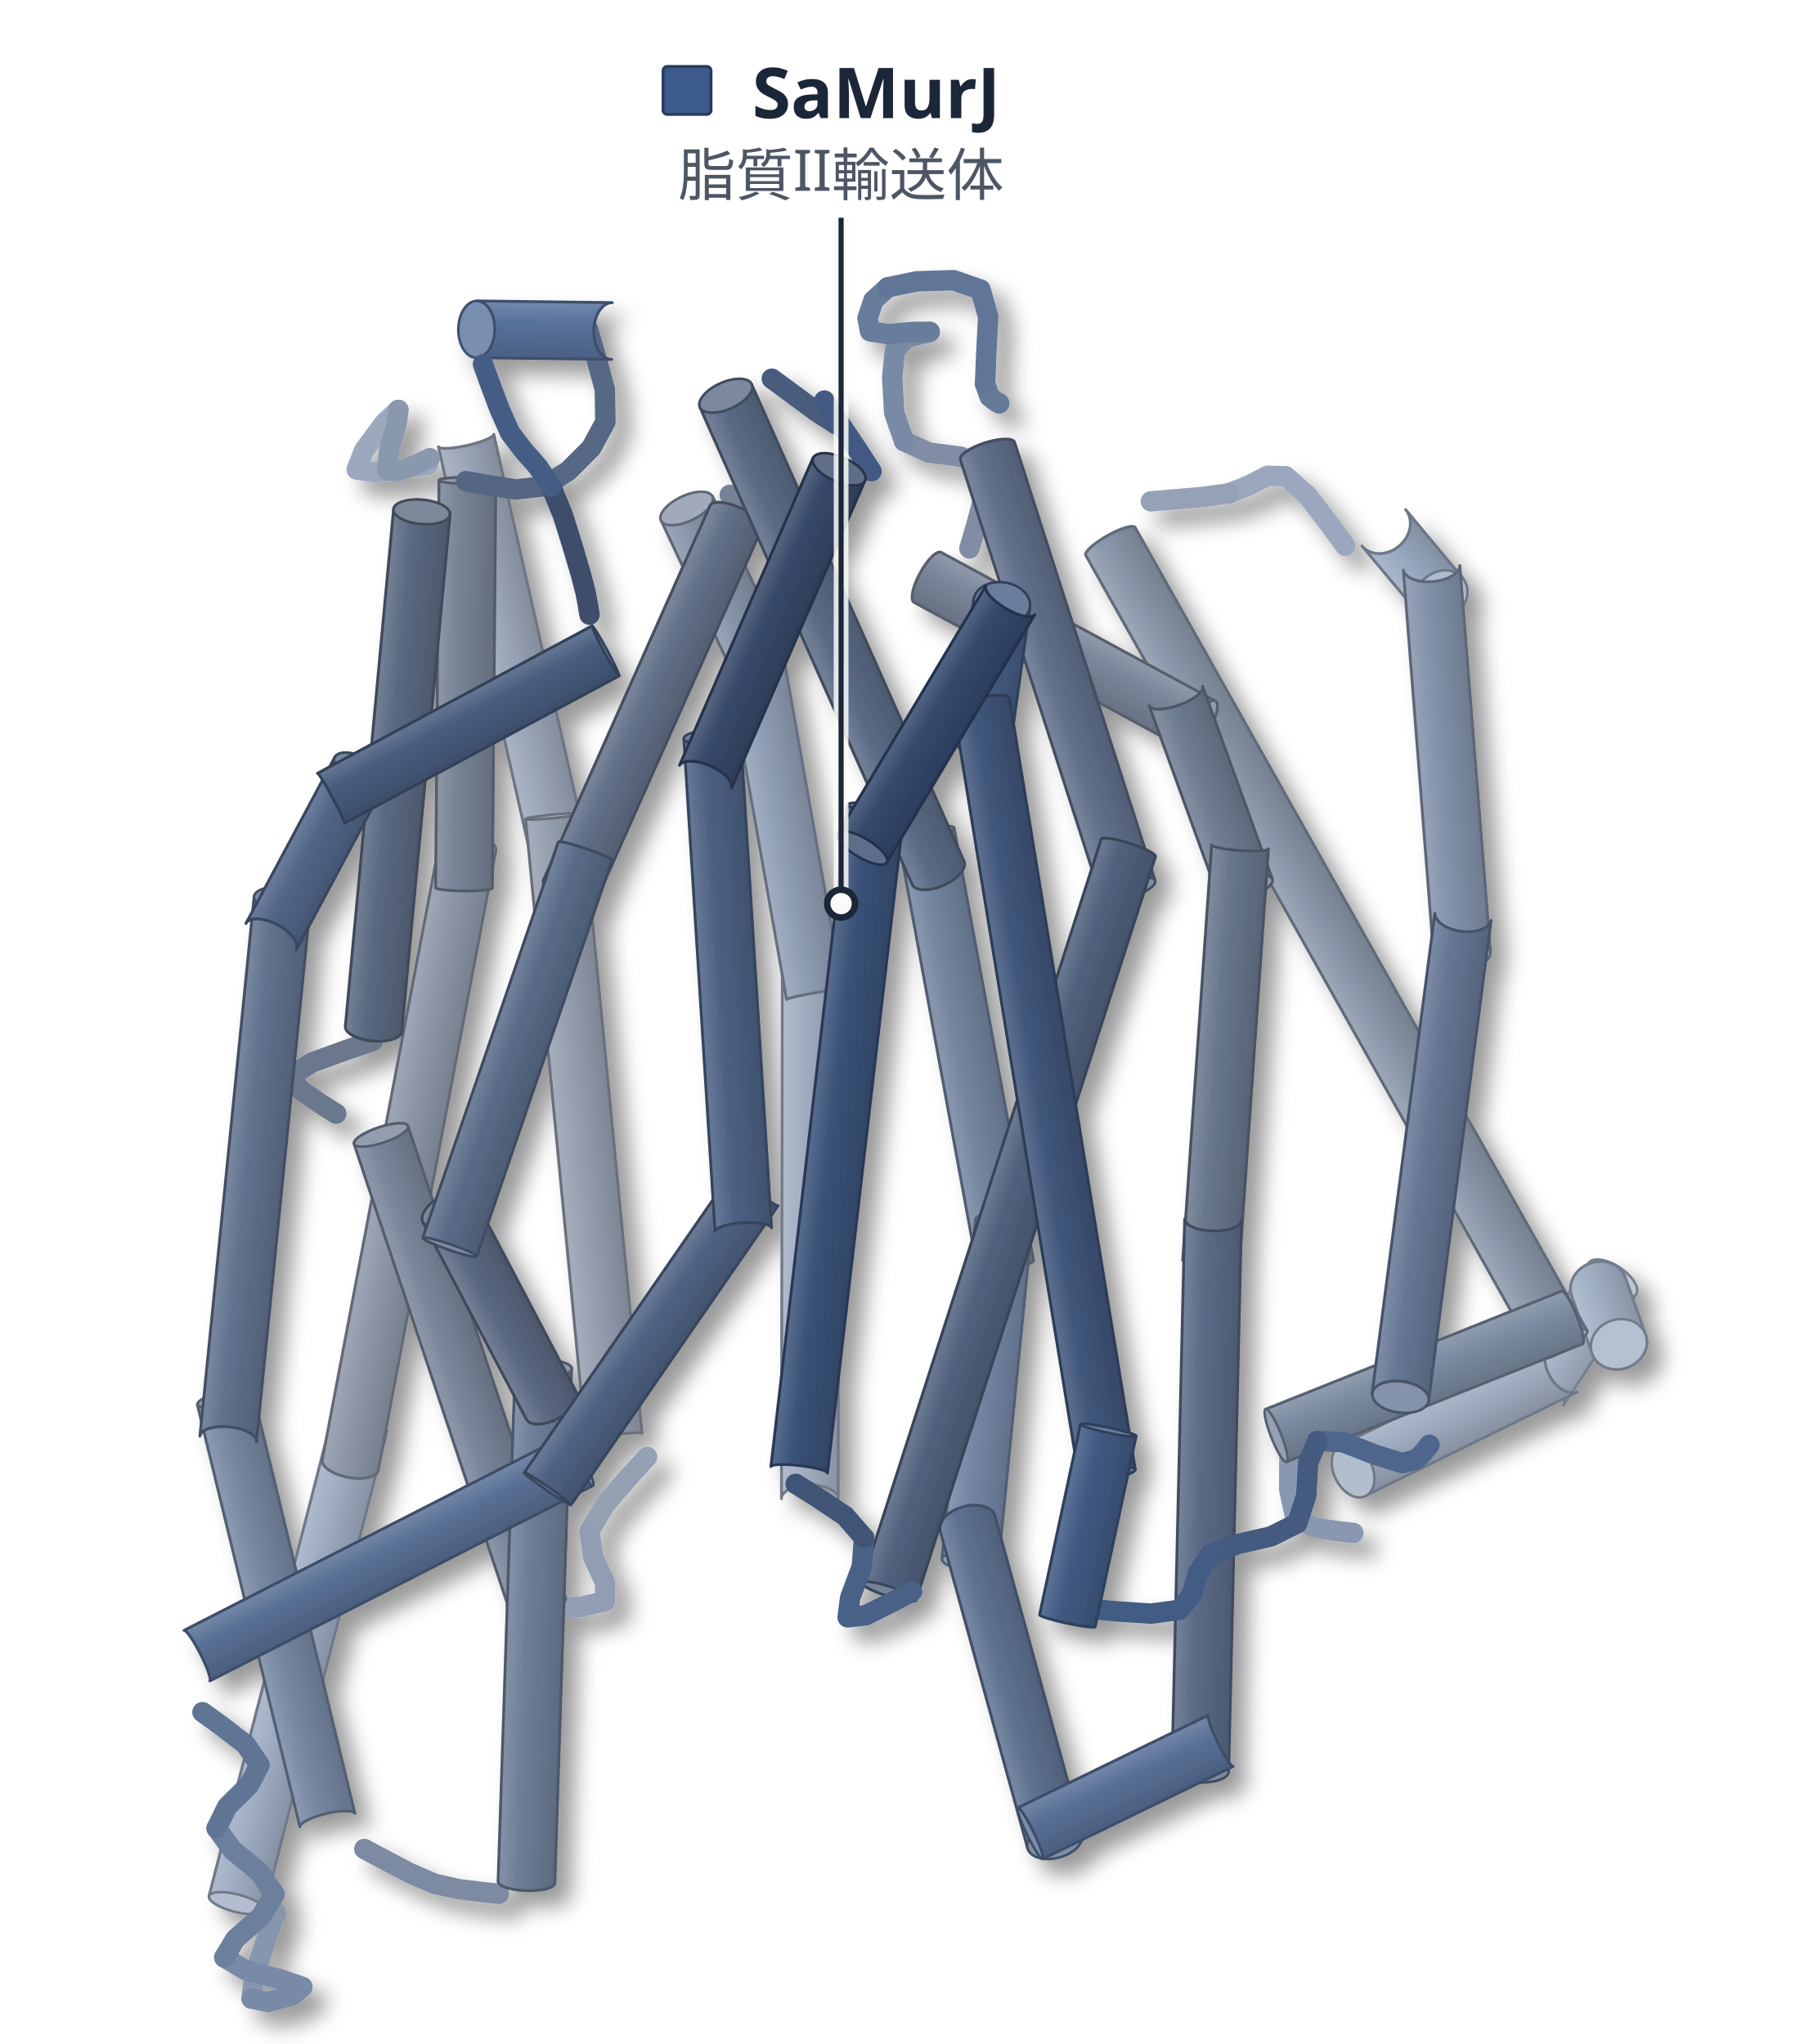
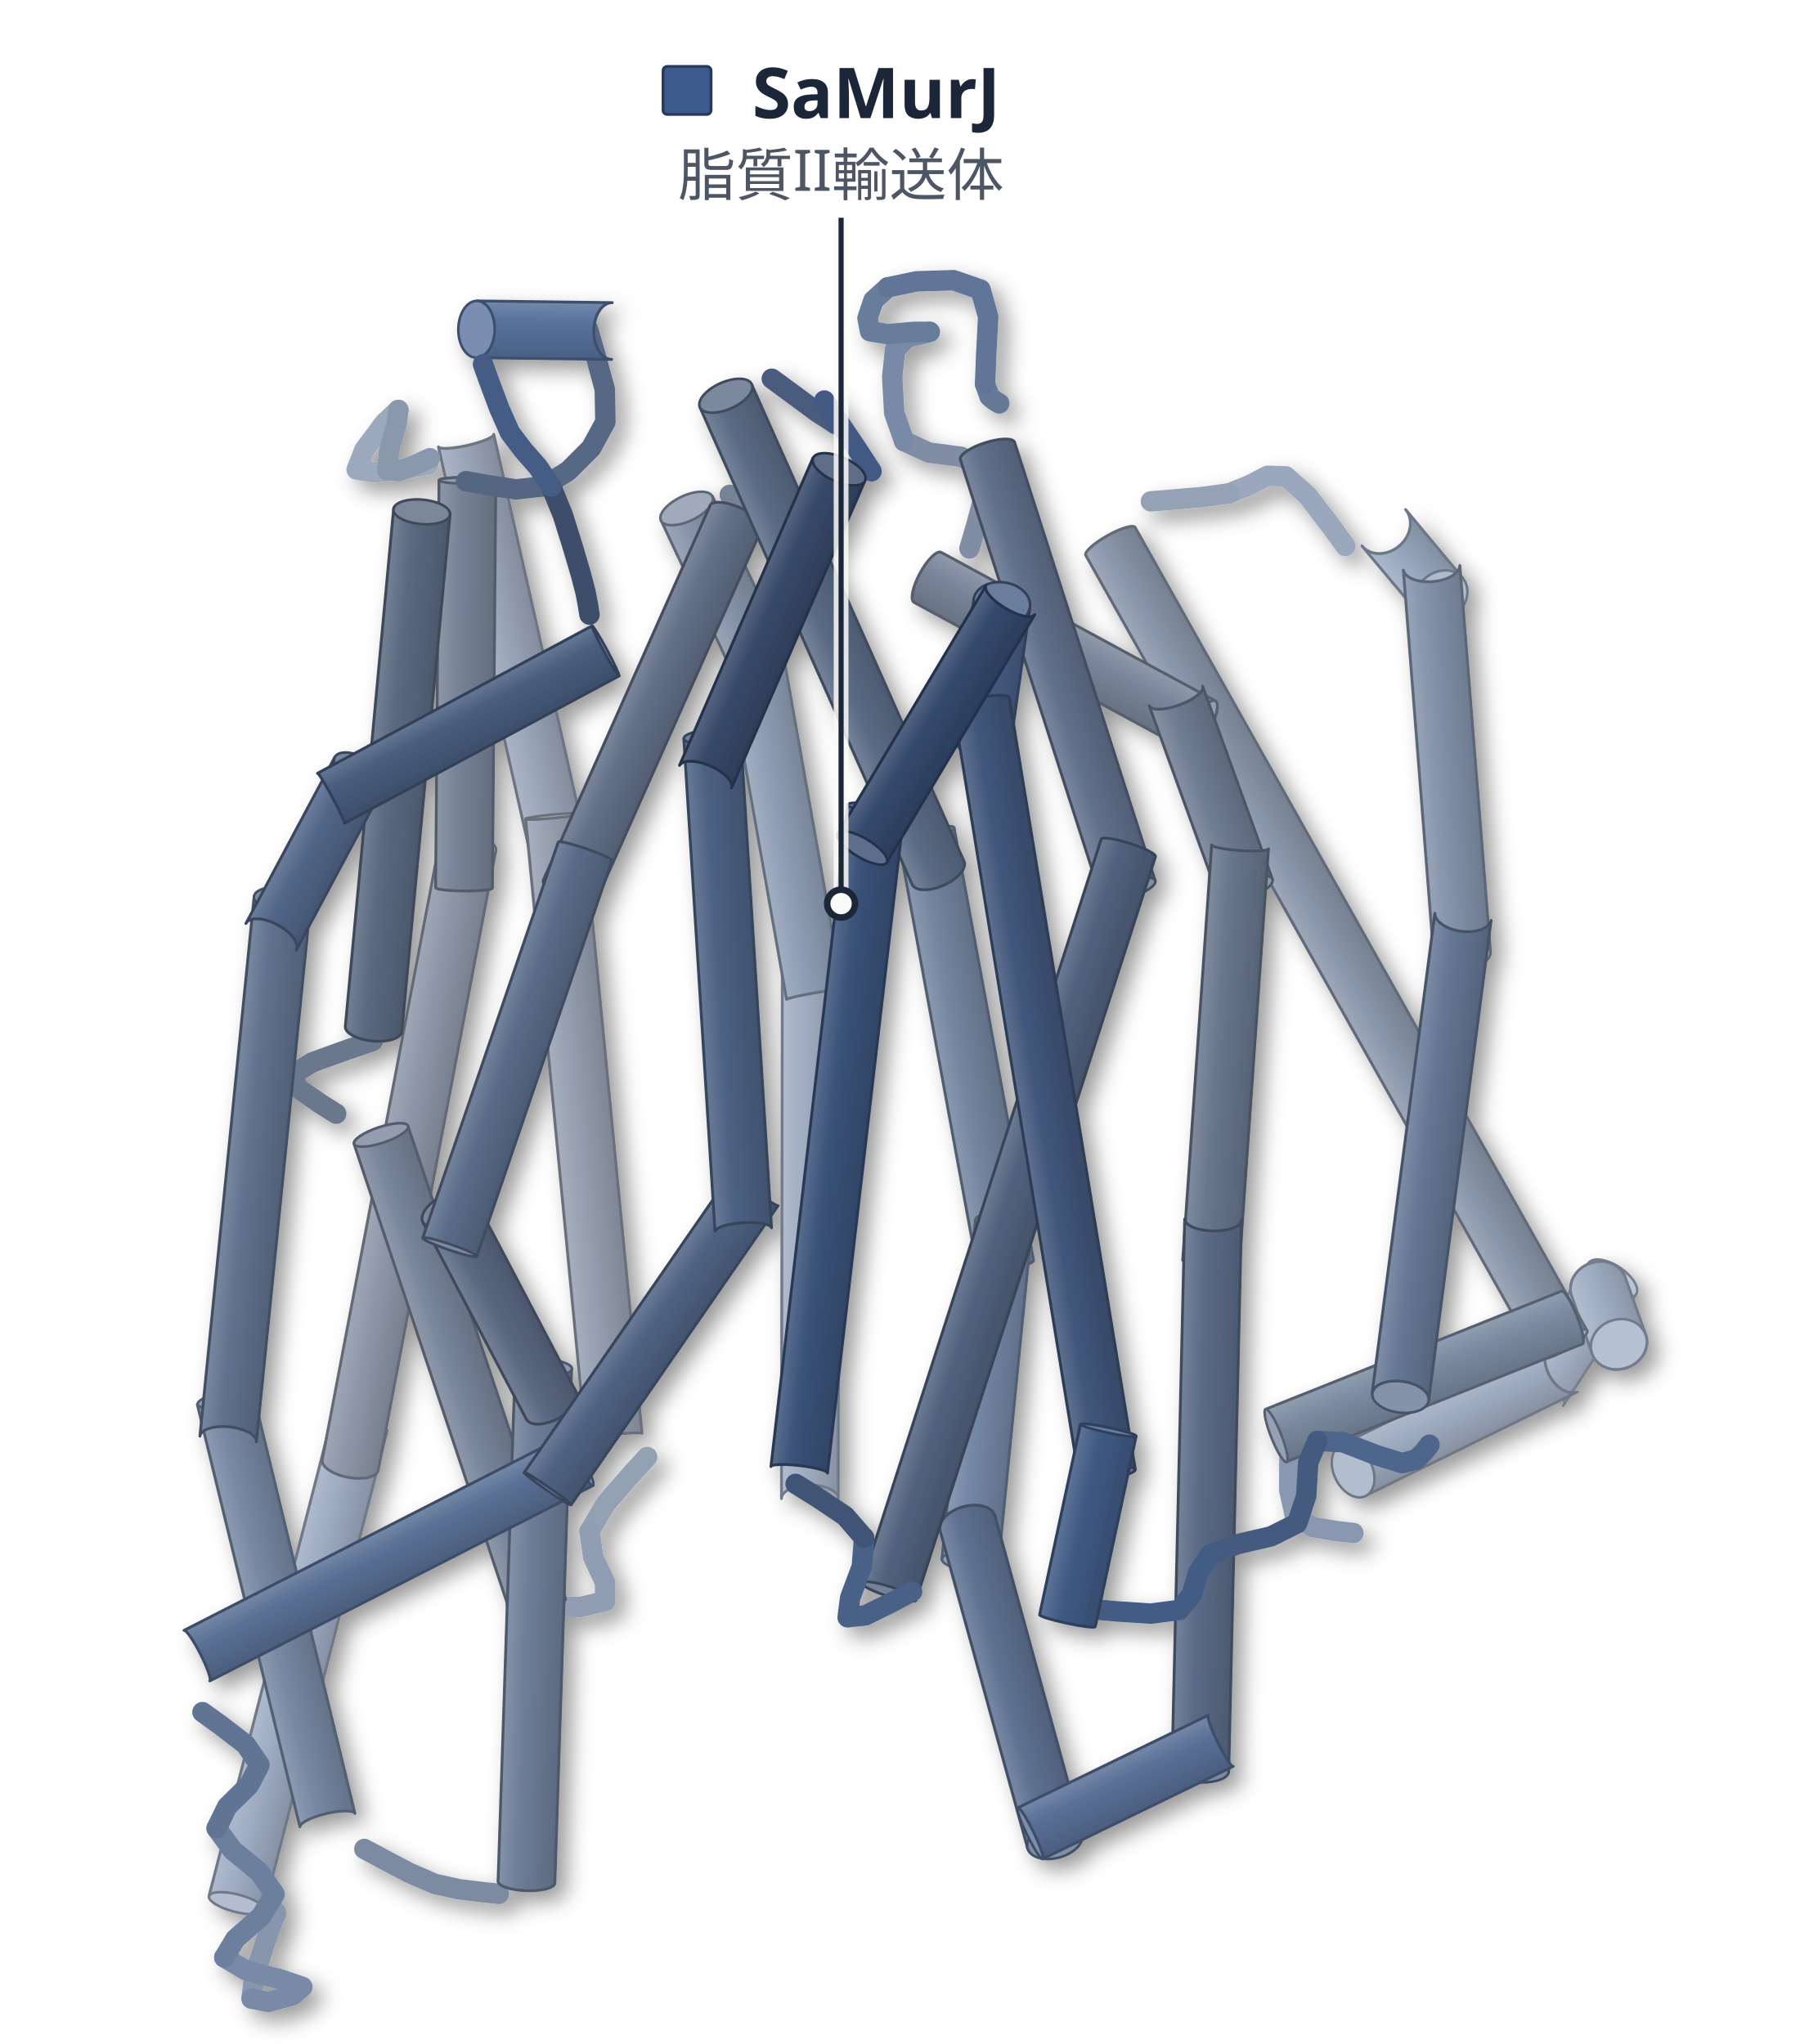
<svg xmlns="http://www.w3.org/2000/svg" width="640" height="720" viewBox="0 0 640 720" font-family="'Hiragino Sans','Hiragino Kaku Gothic ProN','Noto Sans JP','Yu Gothic',Meiryo,sans-serif">
  <defs>
    <filter id="mol-shadow" x="-5%" y="-5%" width="115%" height="115%">
-       <feDropShadow dx="5.24" dy="5.24" stdDeviation="3.70" flood-color="#000" flood-opacity=".40" />
+       <feDropShadow dx="3.50" dy="3.50" stdDeviation="3.70" flood-color="#000" flood-opacity=".40" />
    </filter>
  </defs>
  <g filter="url(#mol-shadow)">
    <defs>
      <linearGradient id="c46" gradientUnits="userSpaceOnUse" x1="546.6" y1="464.6" x2="563.3" y2="475.5">
        <stop offset="0" stop-color="#b8c3d3" />
        <stop offset="0.35" stop-color="#aab7cb" />
        <stop offset="1" stop-color="#8f9aab" />
      </linearGradient>
    </defs>
    <path d="M533.7,484.2 L559.4,445.0 A4.7,10.0 -56.8 0 0 576.2,455.9 L550.5,495.2 A4.7,10.0 -56.8 0 0 533.7,484.2 Z" fill="url(#c46)" stroke="#77808e" stroke-width="1" stroke-linejoin="round" />
    <ellipse cx="567.8" cy="450.4" rx="4.7" ry="10.0" transform="rotate(-56.8 567.8 450.4)" fill="#bbc5d5" stroke="#77808e" stroke-width="0.9" />
    <defs>
      <linearGradient id="c1" gradientUnits="userSpaceOnUse" x1="275.4" y1="431.8" x2="295.4" y2="431.8">
        <stop offset="0" stop-color="#b1bbcc" />
        <stop offset="0.35" stop-color="#a2aec2" />
        <stop offset="1" stop-color="#8892a3" />
      </linearGradient>
    </defs>
    <path d="M275.2,527.9 L275.5,335.7 A4.8,10.0 -89.9 0 0 295.5,335.7 L295.2,527.9 A4.8,10.0 -89.9 0 0 275.2,527.9 Z" fill="url(#c1)" stroke="#717a88" stroke-width="1" stroke-linejoin="round" />
    <ellipse cx="285.5" cy="335.7" rx="4.8" ry="10.0" transform="rotate(-89.9 285.5 335.7)" fill="#b5bece" stroke="#717a88" stroke-width="0.9" />
    <defs>
      <linearGradient id="c47" gradientUnits="userSpaceOnUse" x1="557.0" y1="466.4" x2="575.8" y2="459.7">
        <stop offset="0" stop-color="#b2bdcf" />
        <stop offset="0.35" stop-color="#a3b1c6" />
        <stop offset="1" stop-color="#8995a6" />
      </linearGradient>
    </defs>
    <path d="M553.3,456.0 L560.7,476.9 A8.7,10.0 70.4 0 0 579.6,470.2 L572.1,449.3 A8.7,10.0 70.4 0 0 553.3,456.0 Z" fill="url(#c47)" stroke="#727c8b" stroke-width="1" stroke-linejoin="round" />
    <ellipse cx="570.1" cy="473.5" rx="8.7" ry="10.0" transform="rotate(70.4 570.1 473.5)" fill="#b5c1d1" stroke="#727c8b" stroke-width="0.9" />
    <defs>
      <linearGradient id="c45" gradientUnits="userSpaceOnUse" x1="509.4" y1="490.7" x2="518.2" y2="508.6">
        <stop offset="0" stop-color="#aeb9ca" />
        <stop offset="0.35" stop-color="#9facc0" />
        <stop offset="1" stop-color="#8690a1" />
      </linearGradient>
    </defs>
    <path d="M472.1,509.0 L546.7,472.4 A6.8,10.0 -26.2 0 0 555.5,490.3 L480.9,526.9 A6.8,10.0 -26.2 0 0 472.1,509.0 Z" fill="url(#c45)" stroke="#6f7886" stroke-width="1" stroke-linejoin="round" />
    <ellipse cx="476.5" cy="518.0" rx="6.8" ry="10.0" transform="rotate(-26.2 476.5 518.0)" fill="#b2bdcd" stroke="#6f7886" stroke-width="0.9" />
    <defs>
      <linearGradient id="c16" gradientUnits="userSpaceOnUse" x1="171.0" y1="231.3" x2="190.6" y2="226.9">
        <stop offset="0" stop-color="#acb5c5" />
        <stop offset="0.35" stop-color="#9ca7ba" />
        <stop offset="1" stop-color="#838c9c" />
      </linearGradient>
    </defs>
    <path d="M187.7,305.1 L154.4,157.4 A1.8,10.0 -102.7 0 0 173.9,153.0 L207.2,300.7 A1.8,10.0 -102.7 0 0 187.7,305.1 Z" fill="url(#c16)" stroke="#6d7582" stroke-width="1" stroke-linejoin="round" />
    <ellipse cx="197.5" cy="302.9" rx="1.8" ry="10.0" transform="rotate(-102.7 197.5 302.9)" fill="#b0b9c8" stroke="#6d7582" stroke-width="0.9" />
    <defs>
      <linearGradient id="c19" gradientUnits="userSpaceOnUse" x1="95.2" y1="583.6" x2="114.6" y2="588.6">
        <stop offset="0" stop-color="#afbacd" />
        <stop offset="0.35" stop-color="#a0adc3" />
        <stop offset="1" stop-color="#8691a4" />
      </linearGradient>
    </defs>
    <path d="M116.9,499.4 L73.6,667.9 A3.1,10.0 104.4 0 0 92.9,672.9 L136.3,504.3 A3.1,10.0 104.4 0 0 116.9,499.4 Z" fill="url(#c19)" stroke="#707988" stroke-width="1" stroke-linejoin="round" />
    <ellipse cx="83.3" cy="670.4" rx="3.1" ry="10.0" transform="rotate(104.4 83.3 670.4)" fill="#b3bdcf" stroke="#707988" stroke-width="0.9" />
    <polyline points="150.8,163.7 142.8,165.0 132.0,166.4 125.6,165.4 128.3,158.5 135.3,149.1 140.3,144.4" stroke="#9ca9bd" stroke-width="7.2" fill="none" stroke-linecap="round" stroke-linejoin="round" />
    <polyline points="473.8,192.3 468.3,184.8 460.5,174.6 452.8,167.8 446.4,167.6 440.0,170.9 432.8,173.8" stroke="#9ba7bc" stroke-width="7.2" fill="none" stroke-linecap="round" stroke-linejoin="round" />
    <defs>
      <linearGradient id="c15" gradientUnits="userSpaceOnUse" x1="195.6" y1="397.6" x2="215.5" y2="395.7">
        <stop offset="0" stop-color="#a7afbd" />
        <stop offset="0.35" stop-color="#96a0b0" />
        <stop offset="1" stop-color="#7e8694" />
      </linearGradient>
    </defs>
    <path d="M206.2,506.8 L185.1,288.5 A0.6,10.0 -95.5 0 0 205.0,286.6 L226.1,504.9 A0.6,10.0 -95.5 0 0 206.2,506.8 Z" fill="url(#c15)" stroke="#69707b" stroke-width="1" stroke-linejoin="round" />
    <ellipse cx="195.0" cy="287.5" rx="0.6" ry="10.0" transform="rotate(-95.5 195.0 287.5)" fill="#abb3c0" stroke="#69707b" stroke-width="0.9" />
    <defs>
      <linearGradient id="c42" gradientUnits="userSpaceOnUse" x1="489.7" y1="204.4" x2="505.1" y2="191.5">
        <stop offset="0" stop-color="#abb8cb" />
        <stop offset="0.35" stop-color="#9baac1" />
        <stop offset="1" stop-color="#828fa2" />
      </linearGradient>
    </defs>
    <path d="M499.8,216.4 L479.6,192.3 A8.4,10.0 -129.9 0 0 495.0,179.5 L515.1,203.6 A8.4,10.0 -129.9 0 0 499.8,216.4 Z" fill="url(#c42)" stroke="#6c7787" stroke-width="1" stroke-linejoin="round" />
    <ellipse cx="507.4" cy="210.0" rx="8.4" ry="10.0" transform="rotate(-129.9 507.4 210.0)" fill="#afbbcd" stroke="#6c7787" stroke-width="0.9" />
    <polyline points="207.6,539.4 213.2,529.8 221.7,520.0 227.9,513.2" stroke="#94a1b3" stroke-width="7.2" fill="none" stroke-linecap="round" stroke-linejoin="round" />
    <polyline points="432.8,173.8 423.2,175.1 412.7,176.0 405.3,176.6" stroke="#95a1b5" stroke-width="7.2" fill="none" stroke-linecap="round" stroke-linejoin="round" />
    <defs>
      <linearGradient id="c18" gradientUnits="userSpaceOnUse" x1="134.2" y1="405.1" x2="153.9" y2="408.9">
        <stop offset="0" stop-color="#a0a8b7" />
        <stop offset="0.35" stop-color="#8e98a9" />
        <stop offset="1" stop-color="#77808e" />
      </linearGradient>
    </defs>
    <path d="M154.9,296.1 L113.5,514.2 A4.4,10.0 100.7 0 0 133.2,517.9 L174.6,299.8 A4.4,10.0 100.7 0 0 154.9,296.1 Z" fill="url(#c18)" stroke="#636a76" stroke-width="1" stroke-linejoin="round" />
    <ellipse cx="164.8" cy="297.9" rx="4.4" ry="10.0" transform="rotate(100.7 164.8 297.9)" fill="#a5adba" stroke="#636a76" stroke-width="0.9" />
    <polyline points="181.6,565.2 191.2,565.8 204.2,566.1 213.1,564.0 213.1,557.5 208.9,548.5 207.6,539.4" stroke="#909db3" stroke-width="7.2" fill="none" stroke-linecap="round" stroke-linejoin="round" />
    <defs>
      <linearGradient id="c2" gradientUnits="userSpaceOnUse" x1="265.7" y1="287.8" x2="285.4" y2="284.4">
        <stop offset="0" stop-color="#a2aec1" />
        <stop offset="0.35" stop-color="#909eb5" />
        <stop offset="1" stop-color="#798598" />
      </linearGradient>
    </defs>
    <path d="M277.0,352.1 L254.3,223.5 A0.6,10.0 -100.0 0 0 274.0,220.1 L296.7,348.6 A0.6,10.0 -100.0 0 0 277.0,352.1 Z" fill="url(#c2)" stroke="#656f7f" stroke-width="1" stroke-linejoin="round" />
    <ellipse cx="264.2" cy="221.8" rx="0.6" ry="10.0" transform="rotate(-100.0 264.2 221.8)" fill="#a6b1c4" stroke="#656f7f" stroke-width="0.9" />
    <defs>
      <linearGradient id="c43" gradientUnits="userSpaceOnUse" x1="461.9" y1="337.0" x2="479.3" y2="327.2">
        <stop offset="0" stop-color="#9ea8b8" />
        <stop offset="0.35" stop-color="#8b98ab" />
        <stop offset="1" stop-color="#758090" />
      </linearGradient>
    </defs>
    <path d="M382.3,195.5 L541.5,478.5 A2.3,10.0 60.6 0 0 558.9,468.7 L399.7,185.7 A2.3,10.0 60.6 0 0 382.3,195.5 Z" fill="url(#c43)" stroke="#616a78" stroke-width="1" stroke-linejoin="round" />
    <ellipse cx="550.2" cy="473.6" rx="2.3" ry="10.0" transform="rotate(60.6 550.2 473.6)" fill="#a2adbc" stroke="#616a78" stroke-width="0.9" />
    <defs>
      <linearGradient id="c3" gradientUnits="userSpaceOnUse" x1="246.1" y1="211.8" x2="264.2" y2="203.3">
        <stop offset="0" stop-color="#9ba6b7" />
        <stop offset="0.35" stop-color="#8895a9" />
        <stop offset="1" stop-color="#727d8e" />
      </linearGradient>
    </defs>
    <path d="M259.5,240.2 L232.8,183.3 A4.5,10.0 -115.2 0 0 250.9,174.8 L277.6,231.7 A4.5,10.0 -115.2 0 0 259.5,240.2 Z" fill="url(#c3)" stroke="#5f6876" stroke-width="1" stroke-linejoin="round" />
    <ellipse cx="241.8" cy="179.1" rx="4.5" ry="10.0" transform="rotate(-115.2 241.8 179.1)" fill="#a0aaba" stroke="#5f6876" stroke-width="0.9" />
    <polyline points="140.3,144.4 139.7,149.3 137.0,158.9 136.4,165.7 140.5,166.0 146.8,163.5 151.4,161.4" stroke="#8a98ae" stroke-width="7.2" fill="none" stroke-linecap="round" stroke-linejoin="round" />
    <polyline points="454.4,504.6 454.1,513.0 454.0,524.7 456.0,533.9 462.2,537.9 470.5,539.3 476.6,540.0" stroke="#8998b0" stroke-width="7.2" fill="none" stroke-linecap="round" stroke-linejoin="round" />
    <polyline points="97.2,674.3 97.2,673.8 97.1,673.4 96.3,676.0 93.3,684.6 89.5,696.1 88.6,704.0" stroke="#8896ad" stroke-width="7.2" fill="none" stroke-linecap="round" stroke-linejoin="round" />
    <defs>
      <linearGradient id="c41" gradientUnits="userSpaceOnUse" x1="499.6" y1="268.9" x2="519.5" y2="267.3">
        <stop offset="0" stop-color="#97a3b8" />
        <stop offset="0.35" stop-color="#8392aa" />
        <stop offset="1" stop-color="#6e7b8f" />
      </linearGradient>
    </defs>
    <path d="M504.9,337.0 L494.2,200.8 A5.2,10.0 -94.5 0 0 514.1,199.2 L524.9,335.4 A5.2,10.0 -94.5 0 0 504.9,337.0 Z" fill="url(#c41)" stroke="#5c6677" stroke-width="1" stroke-linejoin="round" />
    <ellipse cx="514.9" cy="336.2" rx="5.2" ry="10.0" transform="rotate(-94.5 514.9 336.2)" fill="#9ca8bb" stroke="#5c6677" stroke-width="0.9" />
    <polyline points="341.4,193.2 343.8,185.0 346.8,173.7 346.1,164.5 338.4,160.9 327.0,159.4 318.4,155.4" stroke="#808da4" stroke-width="7.2" fill="none" stroke-linecap="round" stroke-linejoin="round" />
    <defs>
      <linearGradient id="c32" gradientUnits="userSpaceOnUse" x1="379.7" y1="220.8" x2="370.2" y2="238.4">
        <stop offset="0" stop-color="#909aab" />
        <stop offset="0.35" stop-color="#7b879b" />
        <stop offset="1" stop-color="#677182" />
      </linearGradient>
    </defs>
    <path d="M428.0,246.9 L331.5,194.6 A3.1,10.0 -151.6 0 0 321.9,212.2 L418.4,264.5 A3.1,10.0 -151.6 0 0 428.0,246.9 Z" fill="url(#c32)" stroke="#565e6c" stroke-width="1" stroke-linejoin="round" />
    <ellipse cx="423.2" cy="255.7" rx="3.1" ry="10.0" transform="rotate(-151.6 423.2 255.7)" fill="#959faf" stroke="#565e6c" stroke-width="0.9" />
    <defs>
      <linearGradient id="c44" gradientUnits="userSpaceOnUse" x1="497.8" y1="475.6" x2="505.2" y2="494.1">
        <stop offset="0" stop-color="#919eb0" />
        <stop offset="0.35" stop-color="#7c8ba1" />
        <stop offset="1" stop-color="#687587" />
      </linearGradient>
    </defs>
    <path d="M549.9,454.8 L445.7,496.4 A1.8,10.0 158.3 0 0 453.1,514.9 L557.3,473.4 A1.8,10.0 158.3 0 0 549.9,454.8 Z" fill="url(#c44)" stroke="#576171" stroke-width="1" stroke-linejoin="round" />
    <ellipse cx="449.4" cy="505.7" rx="1.8" ry="10.0" transform="rotate(158.3 449.4 505.7)" fill="#96a2b4" stroke="#576171" stroke-width="0.9" />
    <defs>
      <linearGradient id="c17" gradientUnits="userSpaceOnUse" x1="154.0" y1="240.9" x2="174.0" y2="241.1">
        <stop offset="0" stop-color="#8d97a7" />
        <stop offset="0.35" stop-color="#778396" />
        <stop offset="1" stop-color="#646e7e" />
      </linearGradient>
    </defs>
    <path d="M154.6,169.2 L153.4,312.7 A1.1,10.0 90.5 0 0 173.4,312.8 L174.6,169.3 A1.1,10.0 90.5 0 0 154.6,169.2 Z" fill="url(#c17)" stroke="#535c69" stroke-width="1" stroke-linejoin="round" />
    <ellipse cx="164.6" cy="169.3" rx="1.1" ry="10.0" transform="rotate(90.5 164.6 169.3)" fill="#929cab" stroke="#535c69" stroke-width="0.9" />
    <defs>
      <linearGradient id="c14" gradientUnits="userSpaceOnUse" x1="152.4" y1="486.1" x2="171.4" y2="479.8">
        <stop offset="0" stop-color="#8e99aa" />
        <stop offset="0.35" stop-color="#78859a" />
        <stop offset="1" stop-color="#657081" />
      </linearGradient>
    </defs>
    <path d="M124.7,403.0 L180.1,569.2 A2.8,10.0 71.6 0 0 199.1,562.8 L143.7,396.7 A2.8,10.0 71.6 0 0 124.7,403.0 Z" fill="url(#c14)" stroke="#545d6c" stroke-width="1" stroke-linejoin="round" />
    <ellipse cx="134.2" cy="399.8" rx="2.8" ry="10.0" transform="rotate(71.6 134.2 399.8)" fill="#939dae" stroke="#545d6c" stroke-width="0.9" />
    <polyline points="257.0,174.3 262.5,176.6 270.0,180.0 275.8,184.0 278.0,189.2 278.6,195.0 278.8,199.2" stroke="#768296" stroke-width="7.2" fill="none" stroke-linecap="round" stroke-linejoin="round" />
    <polyline points="175.7,667.1 170.0,666.5 161.7,665.5 153.1,663.6 144.1,659.7 134.8,654.8 128.3,651.3" stroke="#7b8aa2" stroke-width="7.2" fill="none" stroke-linecap="round" stroke-linejoin="round" />
    <defs>
      <linearGradient id="c31" gradientUnits="userSpaceOnUse" x1="417.0" y1="282.5" x2="435.8" y2="275.7">
        <stop offset="0" stop-color="#8691a3" />
        <stop offset="0.35" stop-color="#6f7c91" />
        <stop offset="1" stop-color="#5d687a" />
      </linearGradient>
    </defs>
    <path d="M429.3,316.5 L404.7,248.6 A3.4,10.0 -109.9 0 0 423.5,241.7 L448.1,309.7 A3.4,10.0 -109.9 0 0 429.3,316.5 Z" fill="url(#c31)" stroke="#4e5766" stroke-width="1" stroke-linejoin="round" />
    <ellipse cx="438.7" cy="313.1" rx="3.4" ry="10.0" transform="rotate(-109.9 438.7 313.1)" fill="#8c96a7" stroke="#4e5766" stroke-width="0.9" />
    <polyline points="88.6,704.0 94.4,705.2 103.0,702.9 106.5,699.9 99.0,697.3 86.5,694.0 79.0,689.5" stroke="#798aa6" stroke-width="7.2" fill="none" stroke-linecap="round" stroke-linejoin="round" />
    <polyline points="318.4,155.4 314.9,145.4 314.2,132.8 315.2,123.2 319.4,118.9 325.3,117.5 327.4,116.9" stroke="#798aa6" stroke-width="7.2" fill="none" stroke-linecap="round" stroke-linejoin="round" />
    <defs>
      <linearGradient id="c8" gradientUnits="userSpaceOnUse" x1="87.6" y1="569.2" x2="107.0" y2="564.5">
        <stop offset="0" stop-color="#8d9bb2" />
        <stop offset="0.35" stop-color="#7788a3" />
        <stop offset="1" stop-color="#647289" />
      </linearGradient>
    </defs>
    <path d="M105.6,643.5 L69.5,494.8 A2.5,10.0 -103.6 0 0 89.0,490.1 L125.0,638.8 A2.5,10.0 -103.6 0 0 105.6,643.5 Z" fill="url(#c8)" stroke="#535f72" stroke-width="1" stroke-linejoin="round" />
    <ellipse cx="79.3" cy="492.4" rx="2.5" ry="10.0" transform="rotate(-103.6 79.3 492.4)" fill="#92a0b5" stroke="#535f72" stroke-width="0.9" />
    <defs>
      <linearGradient id="c25" gradientUnits="userSpaceOnUse" x1="330.3" y1="371.4" x2="350.0" y2="367.8">
        <stop offset="0" stop-color="#8a99af" />
        <stop offset="0.35" stop-color="#7485a0" />
        <stop offset="1" stop-color="#617086" />
      </linearGradient>
    </defs>
    <path d="M316.3,295.2 L344.3,447.6 A1.5,10.0 79.6 0 0 364.0,444.0 L336.0,291.6 A1.5,10.0 79.6 0 0 316.3,295.2 Z" fill="url(#c25)" stroke="#515d70" stroke-width="1" stroke-linejoin="round" />
    <ellipse cx="326.2" cy="293.4" rx="1.5" ry="10.0" transform="rotate(79.6 326.2 293.4)" fill="#909db3" stroke="#515d70" stroke-width="0.9" />
    <polyline points="131.3,366.7 122.2,369.8 110.0,374.2 102.7,378.7 105.3,383.6 112.7,388.7 118.4,392.3" stroke="#6a778c" stroke-width="7.2" fill="none" stroke-linecap="round" stroke-linejoin="round" />
    <defs>
      <linearGradient id="c26" gradientUnits="userSpaceOnUse" x1="337.6" y1="489.4" x2="357.5" y2="491.4">
        <stop offset="0" stop-color="#8a9ab3" />
        <stop offset="0.35" stop-color="#7487a5" />
        <stop offset="1" stop-color="#61718b" />
      </linearGradient>
    </defs>
    <path d="M343.5,429.7 L331.7,549.1 A3.2,10.0 95.6 0 0 351.6,551.0 L363.4,431.7 A3.2,10.0 95.6 0 0 343.5,429.7 Z" fill="url(#c26)" stroke="#515e73" stroke-width="1" stroke-linejoin="round" />
    <ellipse cx="341.7" cy="550.1" rx="3.2" ry="10.0" transform="rotate(95.6 341.7 550.1)" fill="#909fb7" stroke="#515e73" stroke-width="0.9" />
    <defs>
      <linearGradient id="c7" gradientUnits="userSpaceOnUse" x1="178.4" y1="572.1" x2="198.4" y2="572.8">
        <stop offset="0" stop-color="#8593a8" />
        <stop offset="0.35" stop-color="#6e7e98" />
        <stop offset="1" stop-color="#5c6a80" />
      </linearGradient>
    </defs>
    <path d="M181.4,481.5 L175.4,662.7 A3.0,10.0 91.9 0 0 195.4,663.3 L201.3,482.2 A3.0,10.0 91.9 0 0 181.4,481.5 Z" fill="url(#c7)" stroke="#4d586a" stroke-width="1" stroke-linejoin="round" />
    <ellipse cx="191.4" cy="481.8" rx="3.0" ry="10.0" transform="rotate(91.9 191.4 481.8)" fill="#8b98ad" stroke="#4d586a" stroke-width="0.9" />
    <defs>
      <linearGradient id="c30" gradientUnits="userSpaceOnUse" x1="421.6" y1="370.8" x2="441.6" y2="372.2">
        <stop offset="0" stop-color="#808c9e" />
        <stop offset="0.35" stop-color="#68768c" />
        <stop offset="1" stop-color="#576376" />
      </linearGradient>
    </defs>
    <path d="M416.5,443.9 L426.7,297.6 A1.3,10.0 -86.0 0 0 446.7,299.0 L436.5,445.3 A1.3,10.0 -86.0 0 0 416.5,443.9 Z" fill="url(#c30)" stroke="#495362" stroke-width="1" stroke-linejoin="round" />
    <ellipse cx="426.5" cy="444.6" rx="1.3" ry="10.0" transform="rotate(-86.0 426.5 444.6)" fill="#8691a3" stroke="#495362" stroke-width="0.9" />
    <polyline points="79.0,689.5 82.9,683.0 91.9,675.1 96.7,667.2 91.4,659.5 81.9,651.7 76.3,644.0" stroke="#6c7f9d" stroke-width="7.2" fill="none" stroke-linecap="round" stroke-linejoin="round" />
    <defs>
      <linearGradient id="c4" gradientUnits="userSpaceOnUse" x1="220.8" y1="243.8" x2="239.0" y2="252.0">
        <stop offset="0" stop-color="#7b879b" />
        <stop offset="0.35" stop-color="#627088" />
        <stop offset="1" stop-color="#525e72" />
      </linearGradient>
    </defs>
    <path d="M250.2,177.8 L191.4,309.9 A3.6,10.0 114.0 0 0 209.6,318.0 L268.4,185.9 A3.6,10.0 114.0 0 0 250.2,177.8 Z" fill="url(#c4)" stroke="#454e5f" stroke-width="1" stroke-linejoin="round" />
    <ellipse cx="200.5" cy="314.0" rx="3.6" ry="10.0" transform="rotate(114.0 200.5 314.0)" fill="#818da0" stroke="#454e5f" stroke-width="0.9" />
    <defs>
      <linearGradient id="c33" gradientUnits="userSpaceOnUse" x1="363.0" y1="239.1" x2="382.0" y2="233.0">
        <stop offset="0" stop-color="#7a879e" />
        <stop offset="0.35" stop-color="#61708b" />
        <stop offset="1" stop-color="#515e75" />
      </linearGradient>
    </defs>
    <path d="M338.2,161.9 L387.8,316.3 A3.0,10.0 72.2 0 0 406.8,310.2 L357.3,155.8 A3.0,10.0 72.2 0 0 338.2,161.9 Z" fill="url(#c33)" stroke="#444e61" stroke-width="1" stroke-linejoin="round" />
    <ellipse cx="397.3" cy="313.3" rx="3.0" ry="10.0" transform="rotate(72.2 397.3 313.3)" fill="#818da2" stroke="#444e61" stroke-width="0.9" />
    <polyline points="327.4,116.9 321.9,116.9 312.6,117.7 306.4,116.7 305.5,112.1 307.6,105.8 312.7,101.2" stroke="#687b9b" stroke-width="7.2" fill="none" stroke-linecap="round" stroke-linejoin="round" />
    <polyline points="346.9,135.2 348.5,139.7 350.5,141.3 351.9,142.1" stroke="#667997" stroke-width="7.2" fill="none" stroke-linecap="round" stroke-linejoin="round" />
    <defs>
      <linearGradient id="c40" gradientUnits="userSpaceOnUse" x1="494.3" y1="406.3" x2="514.1" y2="408.8">
        <stop offset="0" stop-color="#7e8da6" />
        <stop offset="0.35" stop-color="#657795" />
        <stop offset="1" stop-color="#55647d" />
      </linearGradient>
    </defs>
    <path d="M483.2,490.8 L505.3,321.7 A5.5,10.0 -82.6 0 0 525.1,324.2 L503.1,493.4 A5.5,10.0 -82.6 0 0 483.2,490.8 Z" fill="url(#c40)" stroke="#475368" stroke-width="1" stroke-linejoin="round" />
    <ellipse cx="493.2" cy="492.1" rx="5.5" ry="10.0" transform="rotate(-82.6 493.2 492.1)" fill="#8492aa" stroke="#475368" stroke-width="0.9" />
    <defs>
      <linearGradient id="c13" gradientUnits="userSpaceOnUse" x1="130.1" y1="270.5" x2="150.0" y2="272.4">
        <stop offset="0" stop-color="#748195" />
        <stop offset="0.35" stop-color="#5a6981" />
        <stop offset="1" stop-color="#4c586c" />
      </linearGradient>
    </defs>
    <path d="M138.6,179.4 L121.6,361.7 A4.3,10.0 95.3 0 0 141.5,363.5 L158.5,181.2 A4.3,10.0 95.3 0 0 138.6,179.4 Z" fill="url(#c13)" stroke="#3f4a5a" stroke-width="1" stroke-linejoin="round" />
    <ellipse cx="148.5" cy="180.3" rx="4.3" ry="10.0" transform="rotate(95.3 148.5 180.3)" fill="#7b879a" stroke="#3f4a5a" stroke-width="0.9" />
    <defs>
      <linearGradient id="c9" gradientUnits="userSpaceOnUse" x1="79.9" y1="410.9" x2="99.8" y2="412.9">
        <stop offset="0" stop-color="#7989a0" />
        <stop offset="0.35" stop-color="#60728e" />
        <stop offset="1" stop-color="#516077" />
      </linearGradient>
    </defs>
    <path d="M70.4,505.9 L89.5,315.8 A4.3,10.0 -84.3 0 0 109.4,317.8 L90.3,507.9 A4.3,10.0 -84.3 0 0 70.4,505.9 Z" fill="url(#c9)" stroke="#435063" stroke-width="1" stroke-linejoin="round" />
    <ellipse cx="99.4" cy="316.8" rx="4.3" ry="10.0" transform="rotate(-84.3 99.4 316.8)" fill="#808ea5" stroke="#435063" stroke-width="0.9" />
    <defs>
      <linearGradient id="c6" gradientUnits="userSpaceOnUse" x1="167.2" y1="465.2" x2="184.9" y2="456.0">
        <stop offset="0" stop-color="#748095" />
        <stop offset="0.35" stop-color="#5a6881" />
        <stop offset="1" stop-color="#4c576c" />
      </linearGradient>
    </defs>
    <path d="M148.9,430.5 L185.4,500.0 A5.0,10.0 62.3 0 0 203.1,490.7 L166.6,421.2 A5.0,10.0 62.3 0 0 148.9,430.5 Z" fill="url(#c6)" stroke="#3f495a" stroke-width="1" stroke-linejoin="round" />
    <ellipse cx="157.8" cy="425.8" rx="5.0" ry="10.0" transform="rotate(62.3 157.8 425.8)" fill="#7b869a" stroke="#3f495a" stroke-width="0.9" />
    <defs>
      <linearGradient id="c24" gradientUnits="userSpaceOnUse" x1="283.9" y1="227.5" x2="302.1" y2="219.4">
        <stop offset="0" stop-color="#758399" />
        <stop offset="0.35" stop-color="#5b6b85" />
        <stop offset="1" stop-color="#4c5a70" />
      </linearGradient>
    </defs>
    <path d="M246.5,143.5 L321.2,311.5 A4.8,10.0 66.0 0 0 339.5,303.4 L264.7,135.4 A4.8,10.0 66.0 0 0 246.5,143.5 Z" fill="url(#c24)" stroke="#404b5d" stroke-width="1" stroke-linejoin="round" />
    <ellipse cx="255.6" cy="139.4" rx="4.8" ry="10.0" transform="rotate(66.0 255.6 139.4)" fill="#7c899d" stroke="#404b5d" stroke-width="0.9" />
    <defs>
      <linearGradient id="c29" gradientUnits="userSpaceOnUse" x1="415.0" y1="526.5" x2="435.0" y2="527.0">
        <stop offset="0" stop-color="#75839a" />
        <stop offset="0.35" stop-color="#5b6b87" />
        <stop offset="1" stop-color="#4c5a71" />
      </linearGradient>
    </defs>
    <path d="M412.7,623.6 L417.2,429.4 A4.0,10.0 -88.7 0 0 437.2,429.8 L432.7,624.1 A4.0,10.0 -88.7 0 0 412.7,623.6 Z" fill="url(#c29)" stroke="#404b5e" stroke-width="1" stroke-linejoin="round" />
    <ellipse cx="422.7" cy="623.9" rx="4.0" ry="10.0" transform="rotate(-88.7 422.7 623.9)" fill="#7c899f" stroke="#404b5e" stroke-width="0.9" />
    <polyline points="76.3,644.0 80.0,636.4 87.7,628.8 91.4,621.7 86.5,614.5 77.8,607.8 71.3,603.1" stroke="#617494" stroke-width="7.2" fill="none" stroke-linecap="round" stroke-linejoin="round" />
    <defs>
      <linearGradient id="c27" gradientUnits="userSpaceOnUse" x1="346.5" y1="595.2" x2="365.8" y2="589.9">
        <stop offset="0" stop-color="#7889a3" />
        <stop offset="0.35" stop-color="#5e7291" />
        <stop offset="1" stop-color="#4f607a" />
      </linearGradient>
    </defs>
    <path d="M331.1,539.3 L361.9,651.1 A6.1,10.0 74.6 0 0 381.1,645.8 L350.4,534.0 A6.1,10.0 74.6 0 0 331.1,539.3 Z" fill="url(#c27)" stroke="#425066" stroke-width="1" stroke-linejoin="round" />
    <ellipse cx="371.5" cy="648.4" rx="6.1" ry="10.0" transform="rotate(74.6 371.5 648.4)" fill="#7e8ea7" stroke="#425066" stroke-width="0.9" />
    <polyline points="312.7,101.2 322.8,99.1 335.8,98.7 345.3,102.0 348.0,111.6 347.3,124.9 346.9,135.2" stroke="#617597" stroke-width="7.2" fill="none" stroke-linecap="round" stroke-linejoin="round" />
    <defs>
      <linearGradient id="c5" gradientUnits="userSpaceOnUse" x1="172.8" y1="366.3" x2="191.7" y2="372.8">
        <stop offset="0" stop-color="#74849c" />
        <stop offset="0.35" stop-color="#5a6c89" />
        <stop offset="1" stop-color="#4c5b73" />
      </linearGradient>
    </defs>
    <path d="M196.6,296.6 L148.9,436.0 A1.0,10.0 108.9 0 0 167.9,442.5 L215.5,303.1 A1.0,10.0 108.9 0 0 196.6,296.6 Z" fill="url(#c5)" stroke="#3f4c60" stroke-width="1" stroke-linejoin="round" />
    <ellipse cx="158.4" cy="439.3" rx="1.0" ry="10.0" transform="rotate(108.9 158.4 439.3)" fill="#7b89a1" stroke="#3f4c60" stroke-width="0.9" />
    <polyline points="207.0,115.8 209.6,124.7 213.0,137.2 213.2,148.6 208.2,157.8 200.1,165.9 191.4,171.3" stroke="#566884" stroke-width="7.2" fill="none" stroke-linecap="round" stroke-linejoin="round" />
    <polyline points="191.4,171.3 181.7,172.4 171.4,170.8 164.1,169.5" stroke="#556682" stroke-width="7.2" fill="none" stroke-linecap="round" stroke-linejoin="round" />
    <defs>
      <linearGradient id="c34" gradientUnits="userSpaceOnUse" x1="345.7" y1="426.6" x2="364.7" y2="432.7">
        <stop offset="0" stop-color="#6d7b93" />
        <stop offset="0.35" stop-color="#51627e" />
        <stop offset="1" stop-color="#44526a" />
      </linearGradient>
    </defs>
    <path d="M387.8,295.6 L303.5,557.5 A1.7,10.0 107.8 0 0 322.6,563.6 L406.9,301.8 A1.7,10.0 107.8 0 0 387.8,295.6 Z" fill="url(#c34)" stroke="#394558" stroke-width="1" stroke-linejoin="round" />
    <ellipse cx="313.1" cy="560.6" rx="1.7" ry="10.0" transform="rotate(107.8 313.1 560.6)" fill="#748198" stroke="#394558" stroke-width="0.9" />
    <defs>
      <linearGradient id="c20" gradientUnits="userSpaceOnUse" x1="132.3" y1="539.9" x2="141.4" y2="557.7">
        <stop offset="0" stop-color="#7487a6" />
        <stop offset="0.35" stop-color="#597095" />
        <stop offset="1" stop-color="#4b5e7d" />
      </linearGradient>
    </defs>
    <path d="M64.8,574.3 L199.7,505.4 A1.4,10.0 -27.0 0 0 208.8,523.3 L73.9,592.1 A1.4,10.0 -27.0 0 0 64.8,574.3 Z" fill="url(#c20)" stroke="#3e4e68" stroke-width="1" stroke-linejoin="round" />
    <ellipse cx="204.3" cy="514.4" rx="1.4" ry="10.0" transform="rotate(-27.0 204.3 514.4)" fill="#7a8daa" stroke="#3e4e68" stroke-width="0.9" />
    <defs>
      <linearGradient id="c28" gradientUnits="userSpaceOnUse" x1="392.0" y1="620.5" x2="400.7" y2="638.5">
        <stop offset="0" stop-color="#7487a8" />
        <stop offset="0.35" stop-color="#597097" />
        <stop offset="1" stop-color="#4b5e7f" />
      </linearGradient>
    </defs>
    <path d="M358.4,636.8 L425.5,604.2 A1.2,10.0 -25.9 0 0 434.3,622.2 L367.2,654.8 A1.2,10.0 -25.9 0 0 358.4,636.8 Z" fill="url(#c28)" stroke="#3e4e6a" stroke-width="1" stroke-linejoin="round" />
    <ellipse cx="362.8" cy="645.8" rx="1.2" ry="10.0" transform="rotate(-25.9 362.8 645.8)" fill="#7a8dac" stroke="#3e4e6a" stroke-width="0.9" />
    <defs>
      <linearGradient id="c21" gradientUnits="userSpaceOnUse" x1="221.1" y1="466.0" x2="237.5" y2="477.4">
        <stop offset="0" stop-color="#6b7c97" />
        <stop offset="0.35" stop-color="#4f6383" />
        <stop offset="1" stop-color="#42536e" />
      </linearGradient>
    </defs>
    <path d="M184.6,518.7 L257.5,413.3 A0.6,10.0 -55.3 0 0 274.0,424.7 L201.1,530.1 A0.6,10.0 -55.3 0 0 184.6,518.7 Z" fill="url(#c21)" stroke="#37455c" stroke-width="1" stroke-linejoin="round" />
    <ellipse cx="192.8" cy="524.4" rx="0.6" ry="10.0" transform="rotate(-55.3 192.8 524.4)" fill="#72829c" stroke="#37455c" stroke-width="0.9" />
    <defs>
      <linearGradient id="c10" gradientUnits="userSpaceOnUse" x1="102.3" y1="296.0" x2="119.9" y2="305.4">
        <stop offset="0" stop-color="#6d7e9b" />
        <stop offset="0.35" stop-color="#516688" />
        <stop offset="1" stop-color="#445672" />
      </linearGradient>
    </defs>
    <path d="M86.6,325.3 L117.9,266.7 A4.8,10.0 -61.9 0 0 135.6,276.1 L104.3,334.7 A4.8,10.0 -61.9 0 0 86.6,325.3 Z" fill="url(#c10)" stroke="#39475f" stroke-width="1" stroke-linejoin="round" />
    <ellipse cx="126.7" cy="271.4" rx="4.8" ry="10.0" transform="rotate(-61.9 126.7 271.4)" fill="#7485a0" stroke="#39475f" stroke-width="0.9" />
    <defs>
      <linearGradient id="c12" gradientUnits="userSpaceOnUse" x1="191.8" y1="106.3" x2="191.5" y2="126.3">
        <stop offset="0" stop-color="#7389ac" />
        <stop offset="0.35" stop-color="#58729c" />
        <stop offset="1" stop-color="#4a6083" />
      </linearGradient>
    </defs>
    <path d="M167.9,106.0 L215.6,106.6 A6.4,10.0 0.7 0 0 215.4,126.6 L167.6,126.0 A6.4,10.0 0.7 0 0 167.9,106.0 Z" fill="url(#c12)" stroke="#3e506d" stroke-width="1" stroke-linejoin="round" />
    <ellipse cx="167.8" cy="116.0" rx="6.4" ry="10.0" transform="rotate(0.7 167.8 116.0)" fill="#798eb0" stroke="#3e506d" stroke-width="0.9" />
    <polyline points="463.9,507.6 472.9,508.0 484.5,512.5 493.8,515.4 498.9,514.0 501.7,511.1 503.4,508.9" stroke="#4f668c" stroke-width="7.2" fill="none" stroke-linecap="round" stroke-linejoin="round" />
    <defs>
      <linearGradient id="c22" gradientUnits="userSpaceOnUse" x1="246.3" y1="347.0" x2="266.2" y2="345.7">
        <stop offset="0" stop-color="#697a97" />
        <stop offset="0.35" stop-color="#4c6183" />
        <stop offset="1" stop-color="#40516e" />
      </linearGradient>
    </defs>
    <path d="M251.8,433.7 L240.8,260.2 A2.6,10.0 -93.6 0 0 260.8,258.9 L271.7,432.5 A2.6,10.0 -93.6 0 0 251.8,433.7 Z" fill="url(#c22)" stroke="#35445c" stroke-width="1" stroke-linejoin="round" />
    <ellipse cx="250.8" cy="259.5" rx="2.6" ry="10.0" transform="rotate(-93.6 250.8 259.5)" fill="#70819c" stroke="#35445c" stroke-width="0.9" />
    <defs>
      <linearGradient id="c11" gradientUnits="userSpaceOnUse" x1="160.2" y1="246.4" x2="169.6" y2="264.0">
        <stop offset="0" stop-color="#657793" />
        <stop offset="0.35" stop-color="#485d7e" />
        <stop offset="1" stop-color="#3c4e6a" />
      </linearGradient>
    </defs>
    <path d="M111.8,272.4 L208.6,220.4 A0.6,10.0 -28.2 0 0 218.0,238.1 L121.3,290.0 A0.6,10.0 -28.2 0 0 111.8,272.4 Z" fill="url(#c11)" stroke="#324158" stroke-width="1" stroke-linejoin="round" />
    <ellipse cx="213.3" cy="229.3" rx="0.6" ry="10.0" transform="rotate(-28.2 213.3 229.3)" fill="#6d7d98" stroke="#324158" stroke-width="0.9" />
    <polyline points="294.2,149.3 287.8,145.2 278.6,138.4 271.8,133.4" stroke="#485c7e" stroke-width="7.2" fill="none" stroke-linecap="round" stroke-linejoin="round" />
    <polyline points="207.6,216.5 207.1,213.4 206.2,208.6 204.5,202.1 201.7,192.6 198.2,181.4 194.1,171.4" stroke="#3c4d6a" stroke-width="7.2" fill="none" stroke-linecap="round" stroke-linejoin="round" />
    <polyline points="321.2,560.6 314.3,564.3 304.8,569.0 298.5,569.7 299.4,562.8 303.5,551.8 304.3,541.7" stroke="#496087" stroke-width="7.2" fill="none" stroke-linecap="round" stroke-linejoin="round" />
    <polyline points="426.3,547.5 435.9,543.9 447.6,541.2 456.8,536.6 460.0,526.9 460.7,515.2 463.9,507.6" stroke="#445a7f" stroke-width="7.2" fill="none" stroke-linecap="round" stroke-linejoin="round" />
    <defs>
      <linearGradient id="c37" gradientUnits="userSpaceOnUse" x1="339.5" y1="235.0" x2="359.3" y2="237.7">
        <stop offset="0" stop-color="#647798" />
        <stop offset="0.35" stop-color="#465d84" />
        <stop offset="1" stop-color="#3b4e6f" />
      </linearGradient>
    </defs>
    <path d="M342.9,211.2 L336.2,258.8 A7.4,10.0 98.0 0 0 356.0,261.5 L362.7,213.9 A7.4,10.0 98.0 0 0 342.9,211.2 Z" fill="url(#c37)" stroke="#31415c" stroke-width="1" stroke-linejoin="round" />
    <ellipse cx="352.8" cy="212.5" rx="7.4" ry="10.0" transform="rotate(98.0 352.8 212.5)" fill="#6b7d9d" stroke="#31415c" stroke-width="0.9" />
    <defs>
      <linearGradient id="c38" gradientUnits="userSpaceOnUse" x1="357.9" y1="384.8" x2="377.6" y2="381.6">
        <stop offset="0" stop-color="#5f7190" />
        <stop offset="0.35" stop-color="#40567b" />
        <stop offset="1" stop-color="#364867" />
      </linearGradient>
    </defs>
    <path d="M335.7,248.9 L380.0,520.8 A1.8,10.0 80.7 0 0 399.8,517.6 L355.4,245.6 A1.8,10.0 80.7 0 0 335.7,248.9 Z" fill="url(#c38)" stroke="#2d3c56" stroke-width="1" stroke-linejoin="round" />
    <ellipse cx="389.9" cy="519.2" rx="1.8" ry="10.0" transform="rotate(80.7 389.9 519.2)" fill="#667895" stroke="#2d3c56" stroke-width="0.9" />
    <polyline points="304.3,541.7 297.6,534.0 287.6,527.3 280.2,522.7" stroke="#3f5476" stroke-width="7.2" fill="none" stroke-linecap="round" stroke-linejoin="round" />
    <polyline points="194.1,171.4 189.4,164.4 184.3,158.6 179.6,152.4 175.8,143.8 172.4,134.7 170.1,128.3" stroke="#455d85" stroke-width="7.2" fill="none" stroke-linecap="round" stroke-linejoin="round" />
    <polyline points="384.4,566.8 393.1,567.6 405.3,568.4 415.3,567.1 419.7,561.7 421.9,554.1 426.3,547.5" stroke="#435b83" stroke-width="7.2" fill="none" stroke-linecap="round" stroke-linejoin="round" />
    <polyline points="306.9,166.0 301.9,158.3 294.9,147.9 290.3,141.1 291.0,142.3 294.0,147.1 294.2,149.3" stroke="#425a83" stroke-width="7.2" fill="none" stroke-linecap="round" stroke-linejoin="round" />
    <defs>
      <linearGradient id="c23" gradientUnits="userSpaceOnUse" x1="262.8" y1="215.5" x2="281.1" y2="223.4">
        <stop offset="0" stop-color="#576681" />
        <stop offset="0.35" stop-color="#374969" />
        <stop offset="1" stop-color="#2e3d58" />
      </linearGradient>
    </defs>
    <path d="M239.3,269.6 L286.3,161.3 A4.4,10.0 -66.5 0 0 304.6,169.3 L257.6,277.6 A4.4,10.0 -66.5 0 0 239.3,269.6 Z" fill="url(#c23)" stroke="#26334a" stroke-width="1" stroke-linejoin="round" />
    <ellipse cx="295.5" cy="165.3" rx="4.4" ry="10.0" transform="rotate(-66.5 295.5 165.3)" fill="#5f6d87" stroke="#26334a" stroke-width="0.9" />
    <defs>
      <linearGradient id="c39" gradientUnits="userSpaceOnUse" x1="373.3" y1="535.3" x2="392.9" y2="539.5">
        <stop offset="0" stop-color="#5f7497" />
        <stop offset="0.35" stop-color="#405a83" />
        <stop offset="1" stop-color="#364c6e" />
      </linearGradient>
    </defs>
    <path d="M380.5,501.7 L366.1,568.8 A0.9,10.0 102.1 0 0 385.7,573.0 L400.1,505.9 A0.9,10.0 102.1 0 0 380.5,501.7 Z" fill="url(#c39)" stroke="#2d3f5c" stroke-width="1" stroke-linejoin="round" />
    <ellipse cx="390.3" cy="503.8" rx="0.9" ry="10.0" transform="rotate(102.1 390.3 503.8)" fill="#667b9c" stroke="#2d3f5c" stroke-width="0.9" />
    <defs>
      <linearGradient id="c35" gradientUnits="userSpaceOnUse" x1="285.0" y1="400.0" x2="304.9" y2="402.3">
        <stop offset="0" stop-color="#5a6e8e" />
        <stop offset="0.35" stop-color="#3a5279" />
        <stop offset="1" stop-color="#314566" />
      </linearGradient>
    </defs>
    <path d="M271.5,516.6 L298.5,283.4 A1.5,10.0 -83.4 0 0 318.4,285.7 L291.4,518.9 A1.5,10.0 -83.4 0 0 271.5,516.6 Z" fill="url(#c35)" stroke="#293955" stroke-width="1" stroke-linejoin="round" />
    <ellipse cx="308.4" cy="284.6" rx="1.5" ry="10.0" transform="rotate(-83.4 308.4 284.6)" fill="#617594" stroke="#293955" stroke-width="0.9" />
    <defs>
      <linearGradient id="c36" gradientUnits="userSpaceOnUse" x1="321.2" y1="249.9" x2="338.4" y2="260.2">
        <stop offset="0" stop-color="#546684" />
        <stop offset="0.35" stop-color="#34496d" />
        <stop offset="1" stop-color="#2c3d5c" />
      </linearGradient>
    </defs>
    <path d="M295.1,293.6 L347.2,206.3 A3.4,10.0 -59.2 0 0 364.4,216.5 L312.3,303.8 A3.4,10.0 -59.2 0 0 295.1,293.6 Z" fill="url(#c36)" stroke="#24334c" stroke-width="1" stroke-linejoin="round" />
    <ellipse cx="303.7" cy="298.7" rx="3.4" ry="10.0" transform="rotate(-59.2 303.7 298.7)" fill="#5d6d8a" stroke="#24334c" stroke-width="0.9" />
  </g>
  <path d="M296.2,76.7L296.2,318.3" stroke="#FAFAF8" stroke-width="5.2" fill="none" opacity=".85" />
  <path d="M296.2,76.7L296.2,318.3" stroke="#1B2638" stroke-width="1.8" fill="none" />
  <circle cx="296.2" cy="318.3" r="4.9" fill="#FAFAF8" stroke="#1B2638" stroke-width="2.3" />
  <rect x="233.5" y="23.4" width="16.9" height="16.9" rx="1.5" fill="#3C5A8C" stroke="#273a5b" stroke-width="1" />
  <text x="308.6" y="41.6" text-anchor="middle" font-size="24.7" font-weight="700" fill="#1B2638">SaMurJ</text>
  <text x="296.2" y="68.9" text-anchor="middle" font-size="20.2" fill="#1B2638" opacity=".78">脂質II輸送体</text>
</svg>
